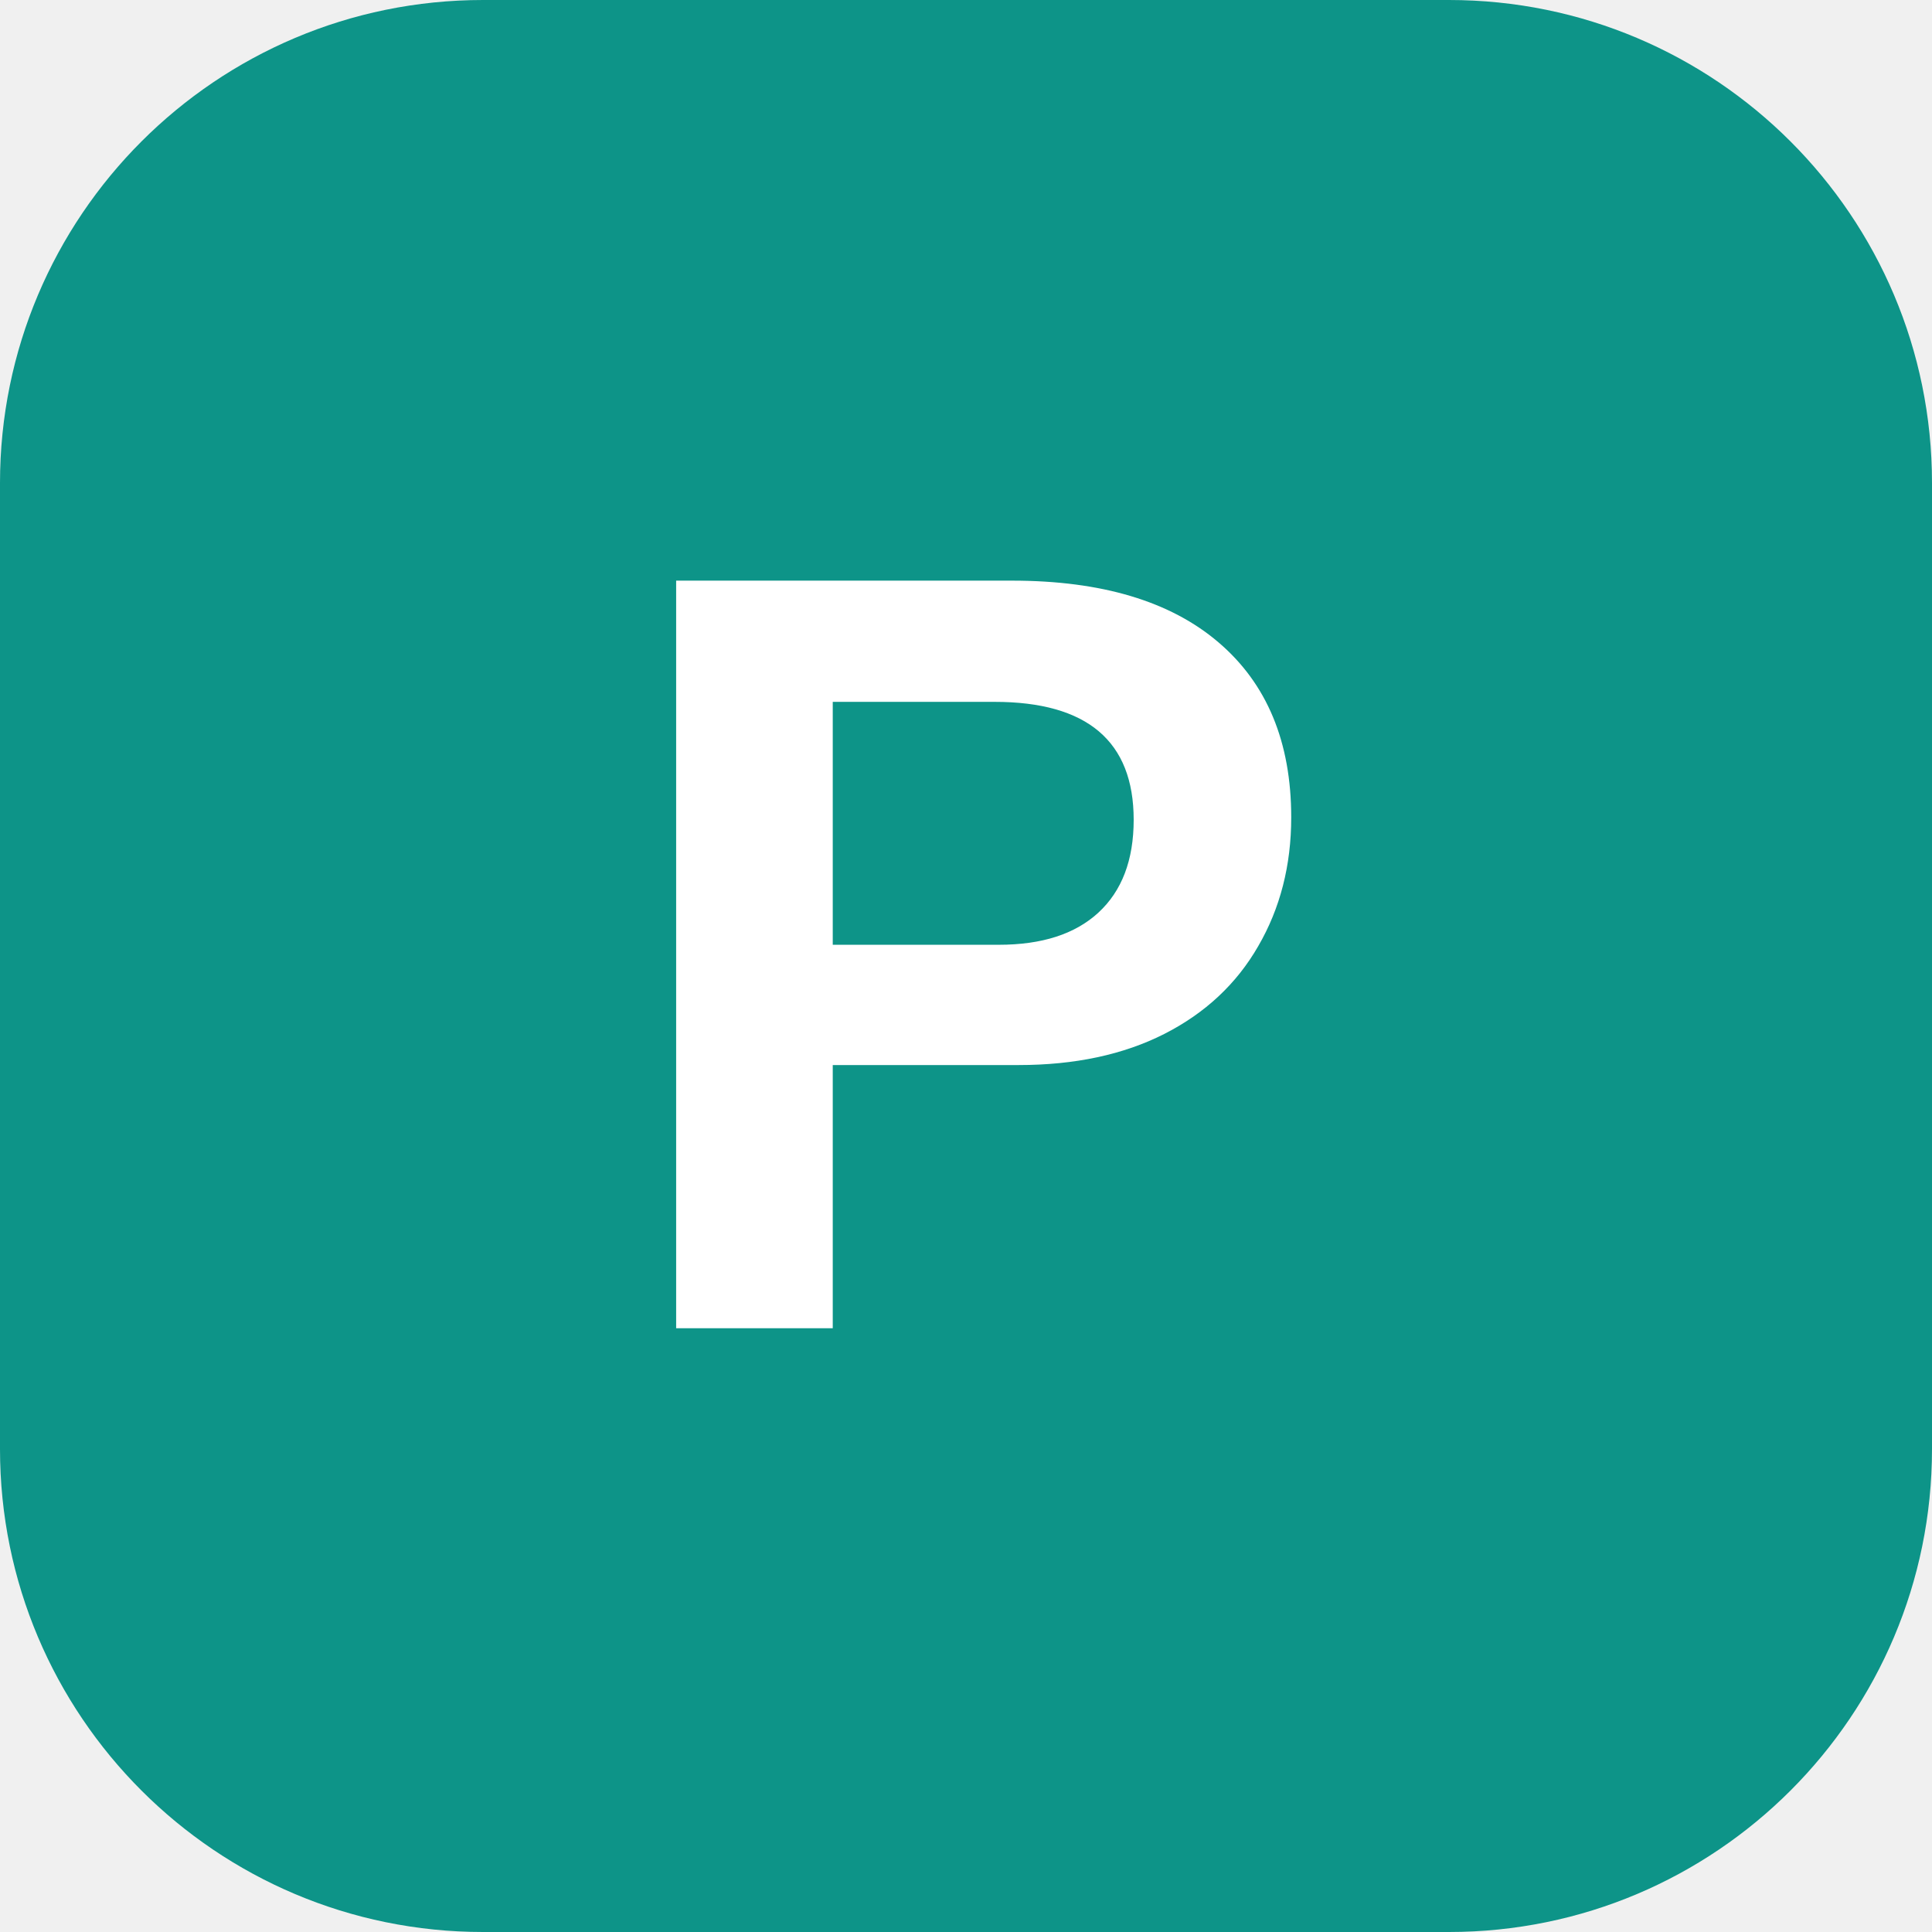
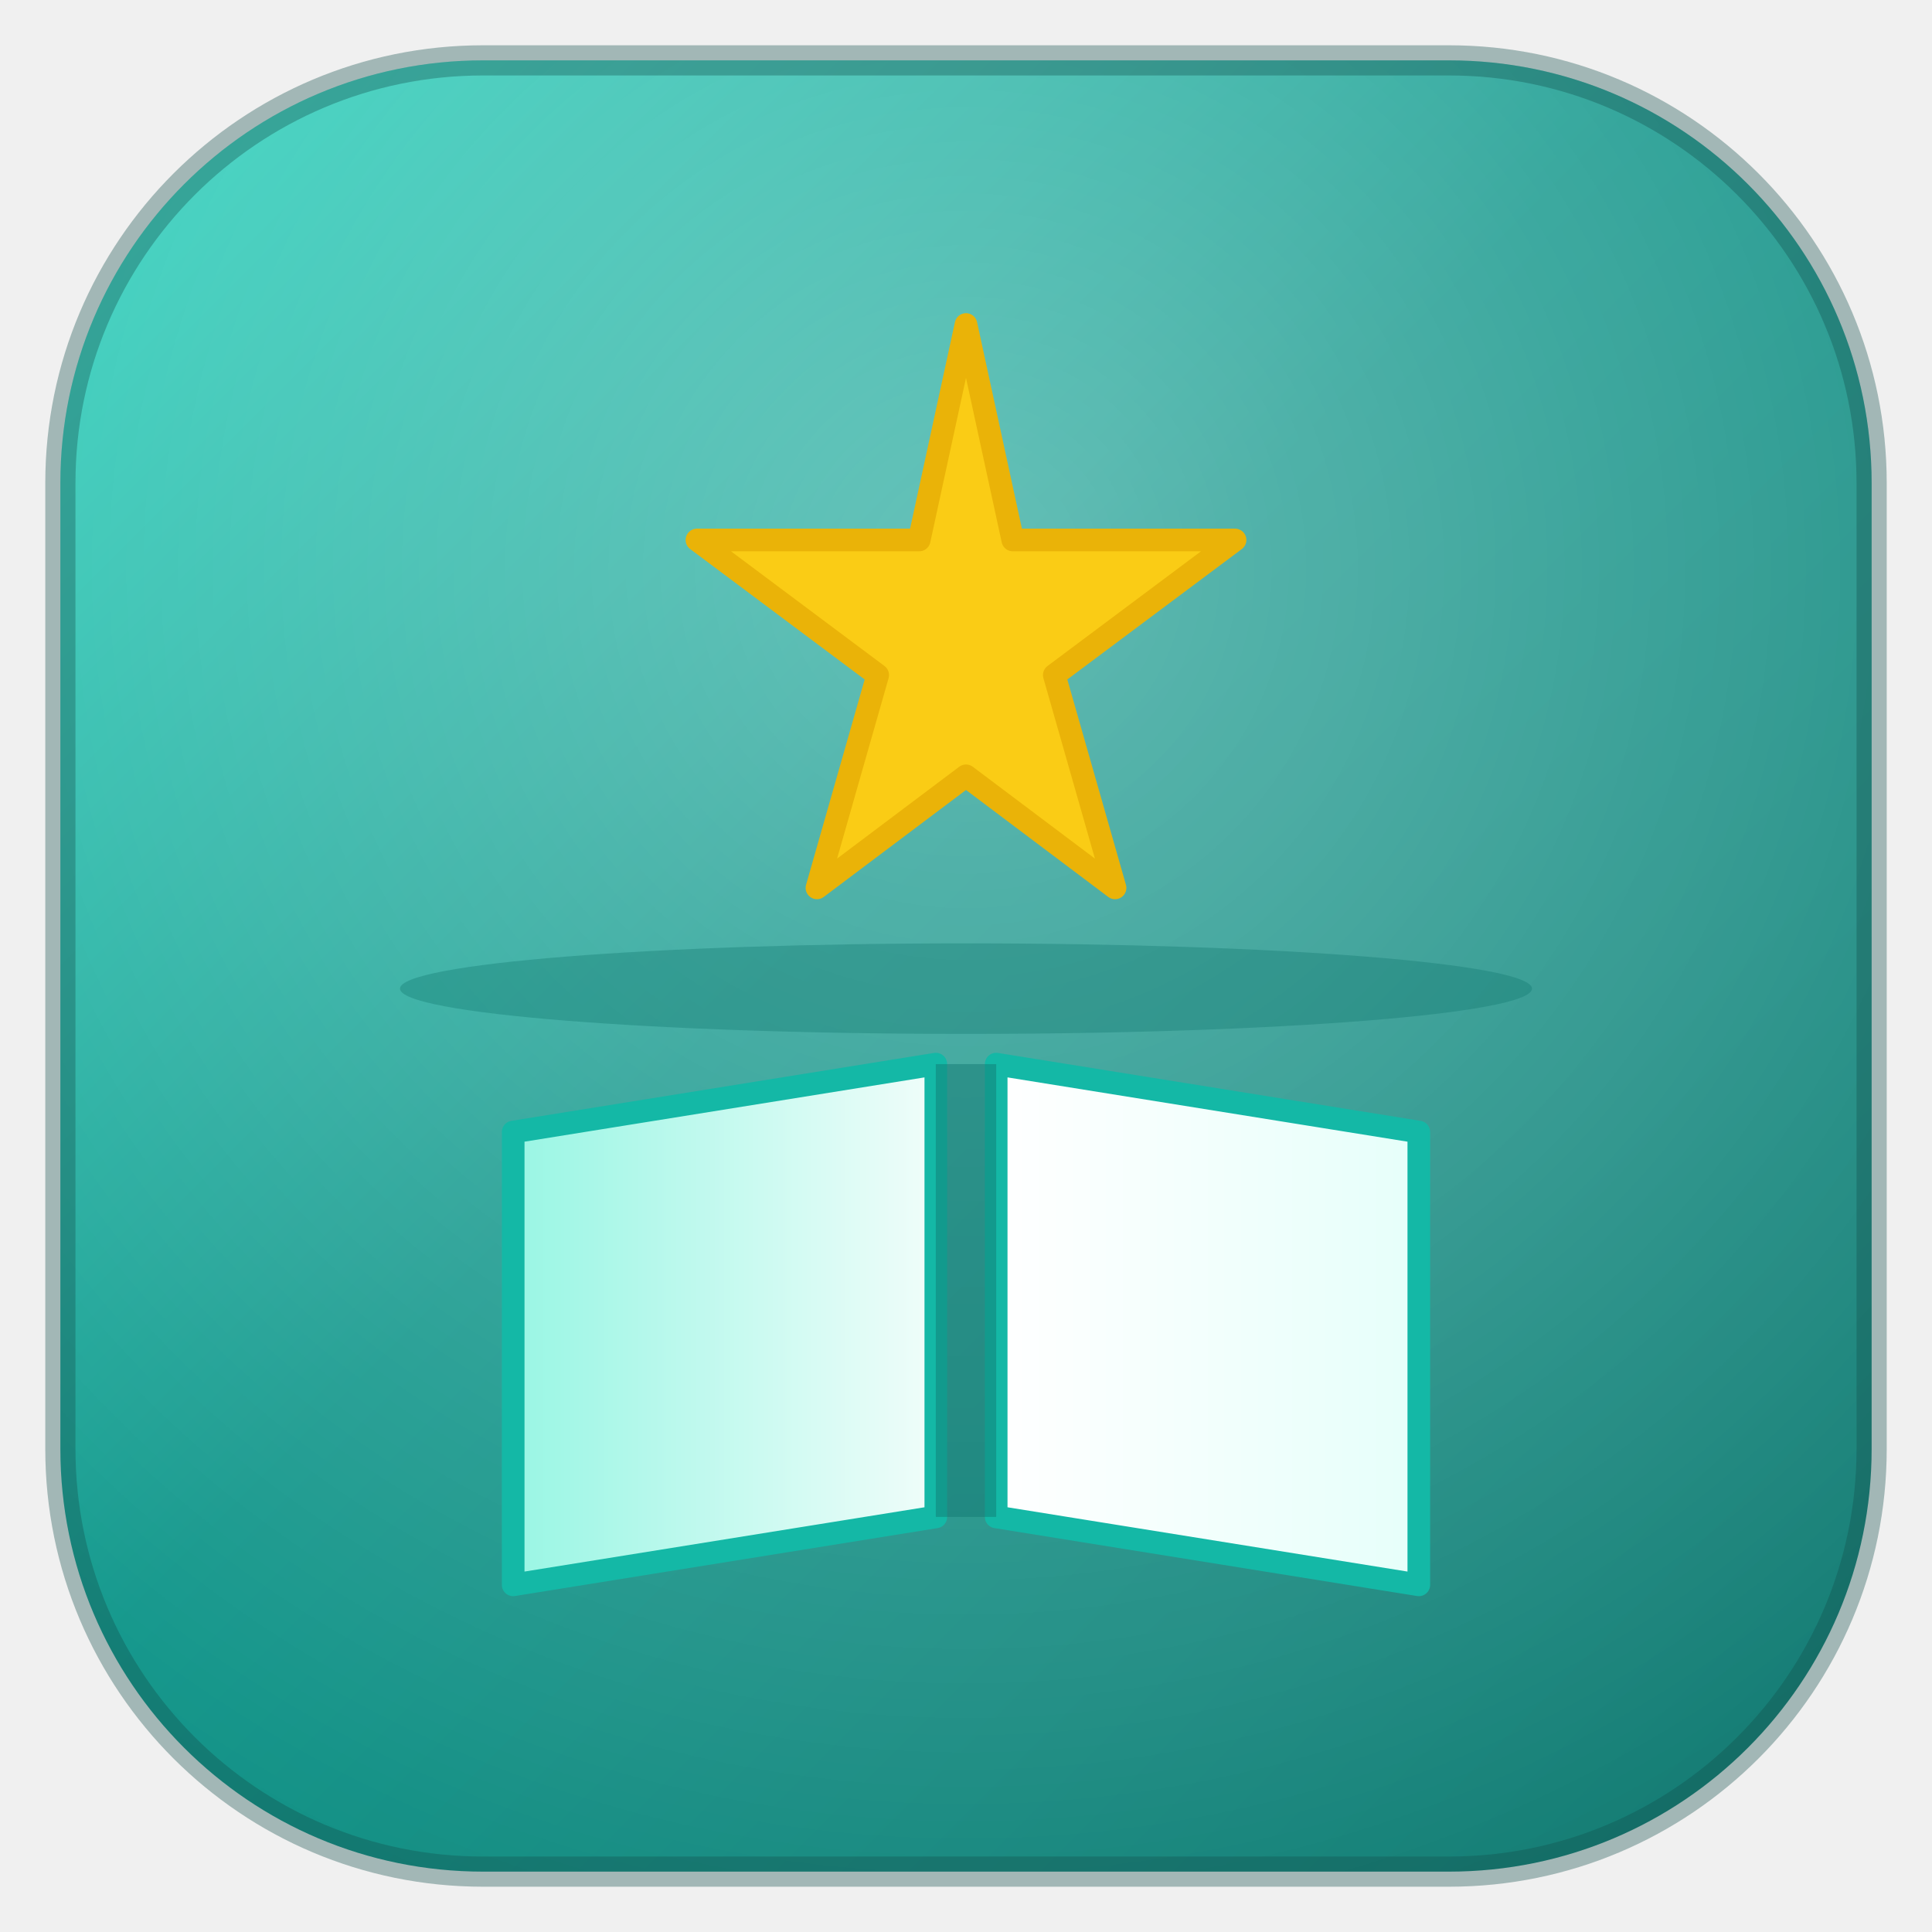
- <svg xmlns="http://www.w3.org/2000/svg" viewBox="0 0 64 64">
-   <rect width="64" height="64" rx="16" fill="#0d9488" />
-   <text x="32" y="44" font-family="Arial, sans-serif" font-size="36" font-weight="bold" text-anchor="middle" fill="#ffffff">P</text>
+ <svg xmlns="http://www.w3.org/2000/svg" viewBox="0 0 512 512">
+   <defs>
+     <linearGradient id="bg" x1="0" y1="0" x2="1" y2="1">
+       <stop offset="0" stop-color="#2dd4bf" />
+       <stop offset="0.45" stop-color="#0d9488" />
+       <stop offset="1" stop-color="#0f766e" />
+     </linearGradient>
+     <radialGradient id="glow" cx="0.5" cy="0.28" r="0.85">
+       <stop offset="0" stop-color="#ffffff" stop-opacity="0.35" />
+       <stop offset="1" stop-color="#ffffff" stop-opacity="0" />
+     </radialGradient>
+     <linearGradient id="pageL" x1="0" y1="0" x2="1" y2="0">
+       <stop offset="0" stop-color="#99f6e4" />
+       <stop offset="1" stop-color="#f0fdfa" />
+     </linearGradient>
+     <linearGradient id="pageR" x1="0" y1="0" x2="1" y2="0">
+       <stop offset="0" stop-color="#ffffff" />
+       <stop offset="1" stop-color="#e6fffa" />
+     </linearGradient>
+   </defs>
+   <rect x="16" y="16" width="480" height="480" rx="112" fill="url(#bg)" />
+   <rect x="16" y="16" width="480" height="480" rx="112" fill="url(#glow)" />
+   <rect x="16" y="16" width="480" height="480" rx="112" fill="none" stroke="#134e4a" stroke-opacity="0.35" stroke-width="8" />
+   <path d="M 256 86 L 268.4 143.1 L 327.3 143.1 L 279.4 178.9 L 295.5 235.3 L 256 205.6 L 216.5 235.3 L 232.6 178.9 L 184.7 143.1 L 243.6 143.1 Z" fill="#facc15" stroke="#eab308" stroke-width="6" stroke-linejoin="round" />
+   <ellipse cx="256" cy="262" rx="150" ry="12" fill="#0f766e" opacity="0.35" />
+   <path d="M 136 300 L 248 282 L 248 402 L 136 420 Z" fill="url(#pageL)" stroke="#14b8a6" stroke-width="6" stroke-linejoin="round" />
+   <path d="M 376 300 L 264 282 L 264 402 L 376 420 Z" fill="url(#pageR)" stroke="#14b8a6" stroke-width="6" stroke-linejoin="round" />
+   <path d="M 248 282 L 264 282 L 264 402 L 248 402 Z" fill="#0f766e" opacity="0.45" />
</svg>
